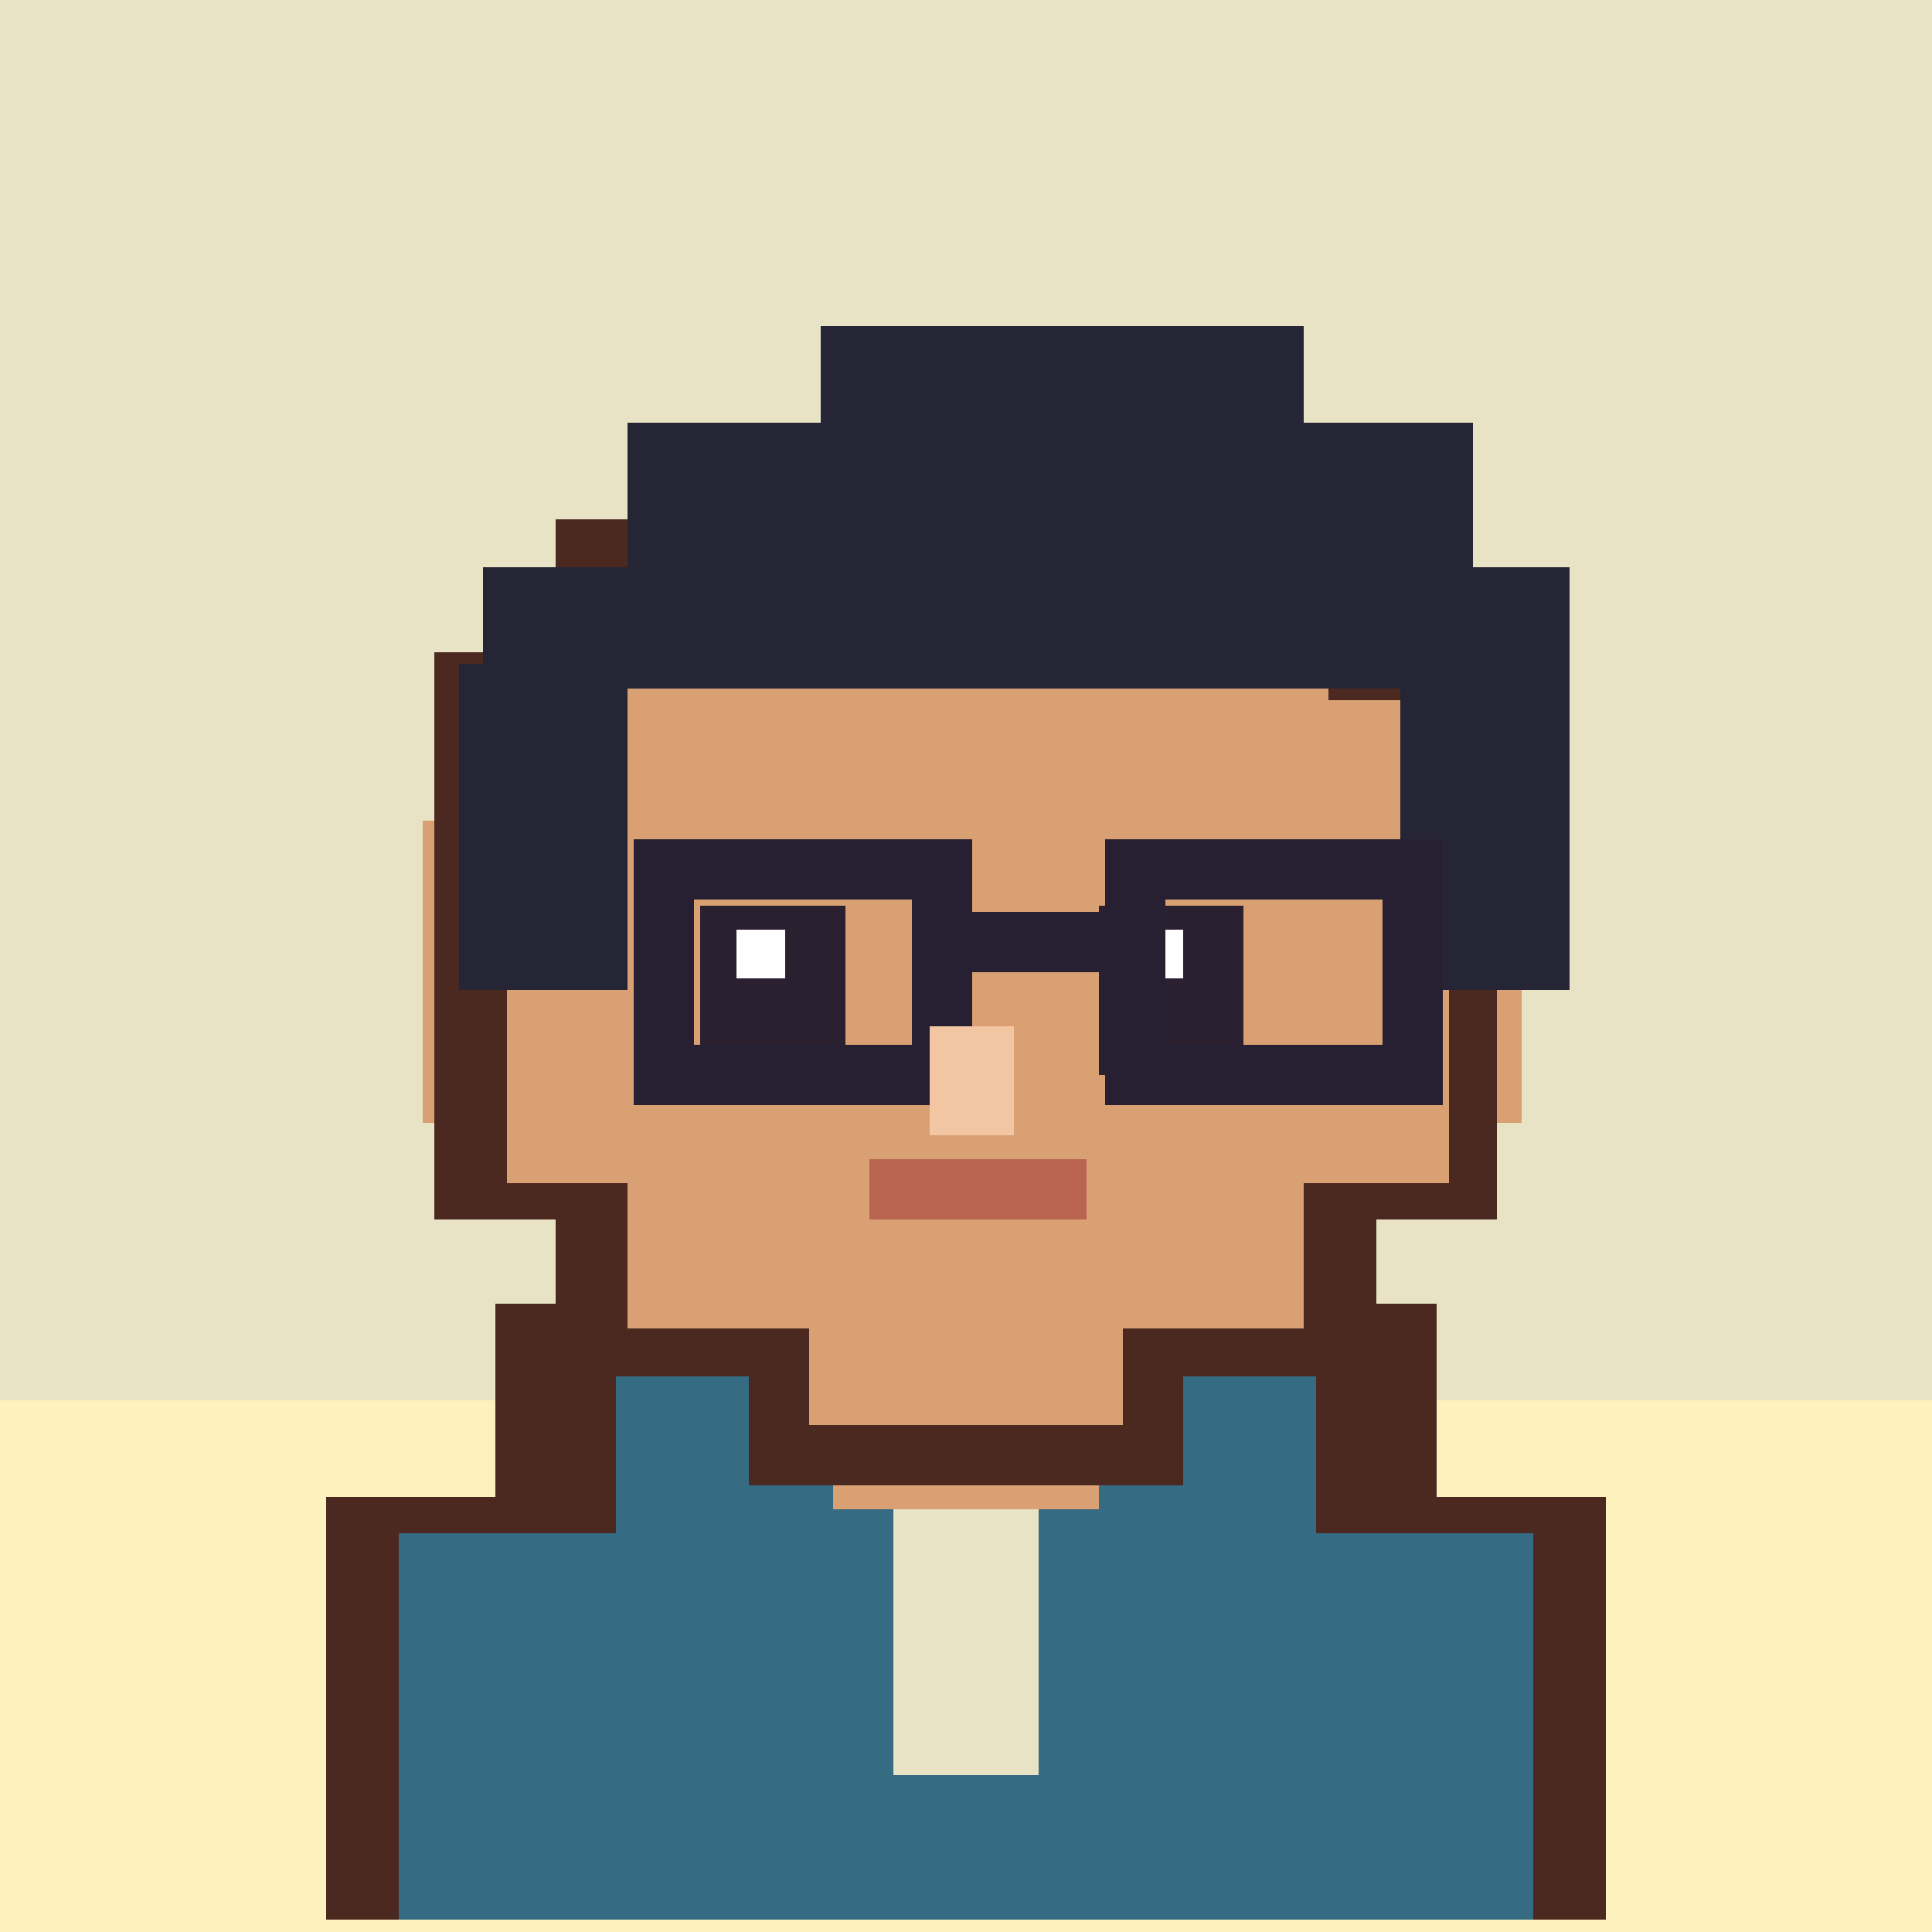
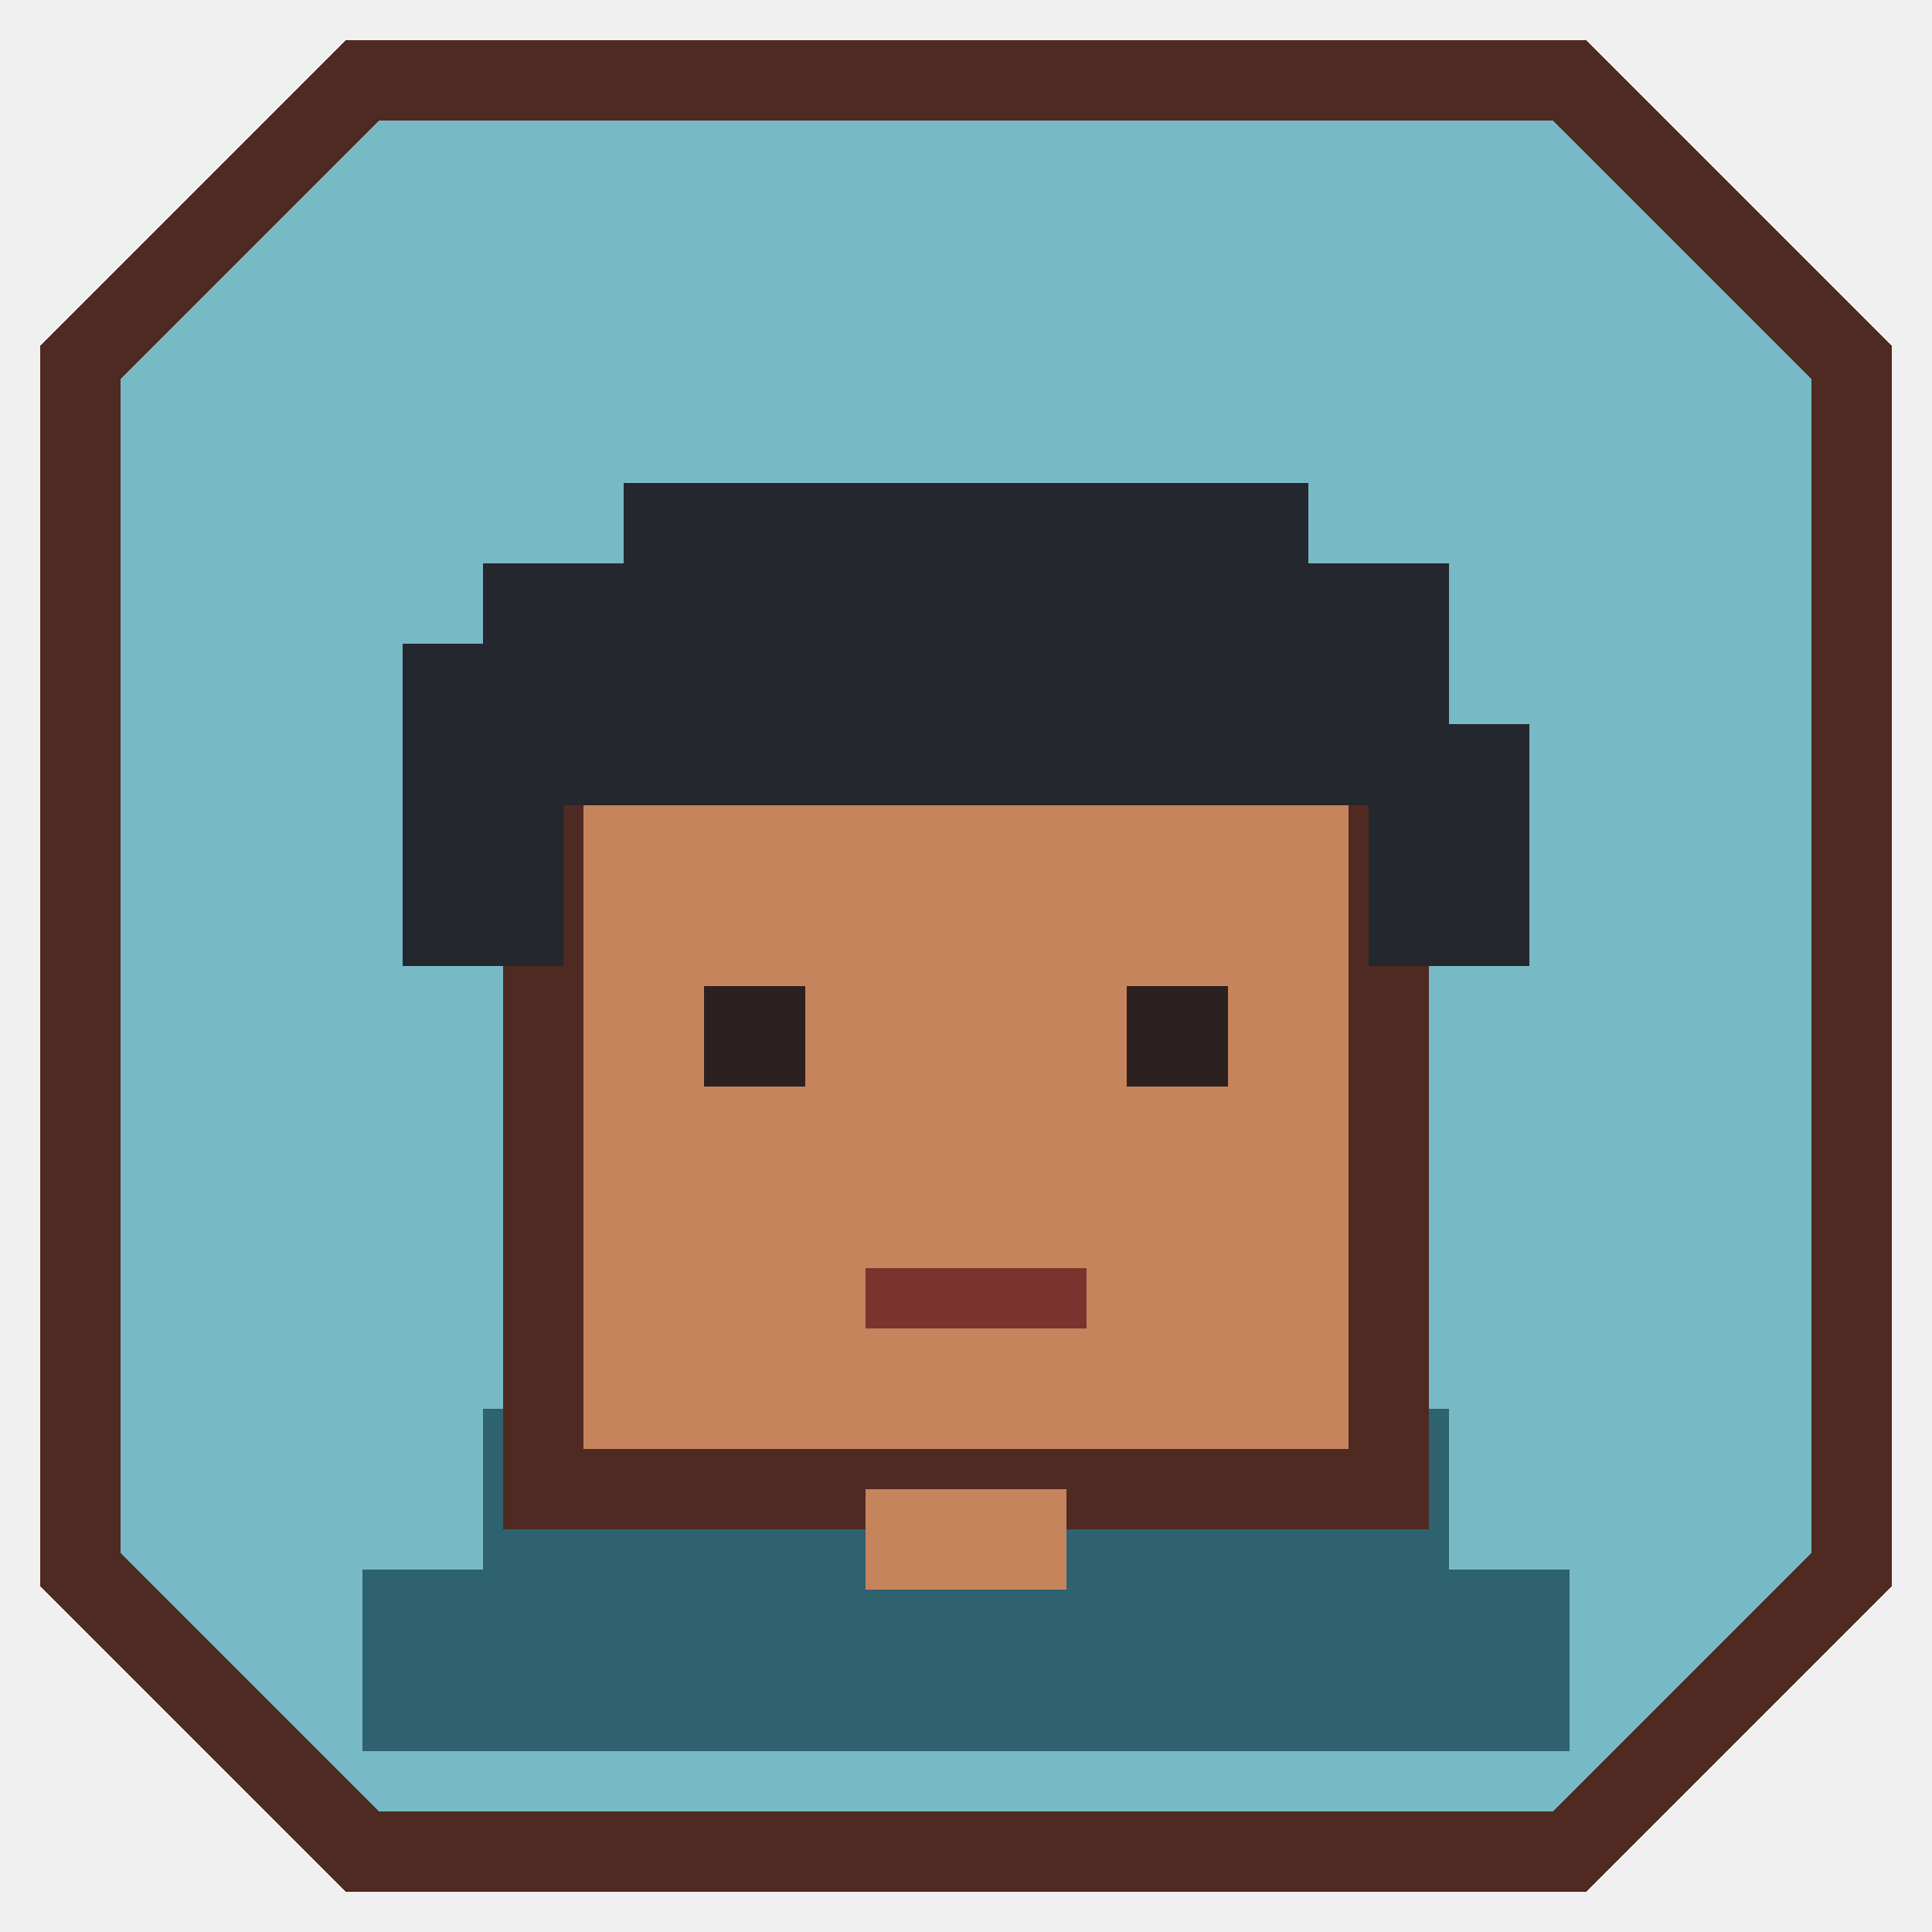
- <svg xmlns="http://www.w3.org/2000/svg" viewBox="0 0 160 160" shape-rendering="crispEdges">
-   <path fill="#e7e3c4" d="M0 0h160v160H0z" />
-   <path fill="#fff1bd" d="M0 116h160v44H0z" />
-   <path fill="#4b2921" d="M27 159v-35h14v-16h78v16h14v35z" />
-   <path fill="#356b83" d="M33 159v-32h18v-14h58v14h18v32z" />
-   <path fill="#e7e3c4" d="M74 113h12v34H74z" />
-   <path fill="#d8a073" d="M69 103h22v22H69zM35 68h17v25H35zm73 0h18v25h-18z" />
-   <path fill="#4b2921" d="M46 43h68v11h10v47h-10v13H98v9H62v-9H46v-13H36V54h10z" />
-   <path fill="#d8a073" d="M50 48h60v10h10v40h-12v12H93v8H67v-8H52V98H42V58h8z" />
-   <path fill="#252535" d="M40 47h12V35h16V27h40v8h14v12h8v35h-14V57H52v25H38V55h2z" />
-   <path fill="#2a2030" d="M58 75h12v14H58zm33 0h12v14H91z" />
-   <path fill="#fff" d="M61 77h4v4h-4zm33 0h4v4h-4z" />
-   <g fill="none" stroke="#272033" stroke-width="5">
-     <path d="M55 72h23v17H55zm39 0h23v17H94zM78 78h16" />
-   </g>
-   <path fill="#b86451" d="M72 96h18v5H72z" />
-   <path fill="#f3c6a3" d="M77 85h7v9h-7z" />
+ <svg xmlns="http://www.w3.org/2000/svg" viewBox="0 0 96 96" shape-rendering="crispEdges">
+   <path fill="#78B9C6" stroke="#4F2A22" stroke-width="4" d="M18 4h60l14 14v60L78 92H18L4 78V18z" />
+   <rect x="24" y="70" width="48" height="17" fill="#2E626F" />
+   <rect x="18" y="78" width="60" height="9" fill="#2E626F" />
+   <rect x="27" y="36" width="42" height="38" fill="#C6845C" stroke="#4F2A22" stroke-width="4" />
+   <path fill="#24272D" d="M24 28h48v8H76v12h-8V40H28v8h-8V32h4z" />
+   <rect x="31" y="24" width="34" height="8" fill="#24272D" />
+   <rect x="35" y="49" width="5" height="5" fill="#2D2020" />
+   <rect x="56" y="49" width="5" height="5" fill="#2D2020" />
+   <rect x="43" y="63" width="11" height="3" fill="#7A332D" />
+   <rect x="43" y="74" width="10" height="5" fill="#C6845C" />
</svg>
